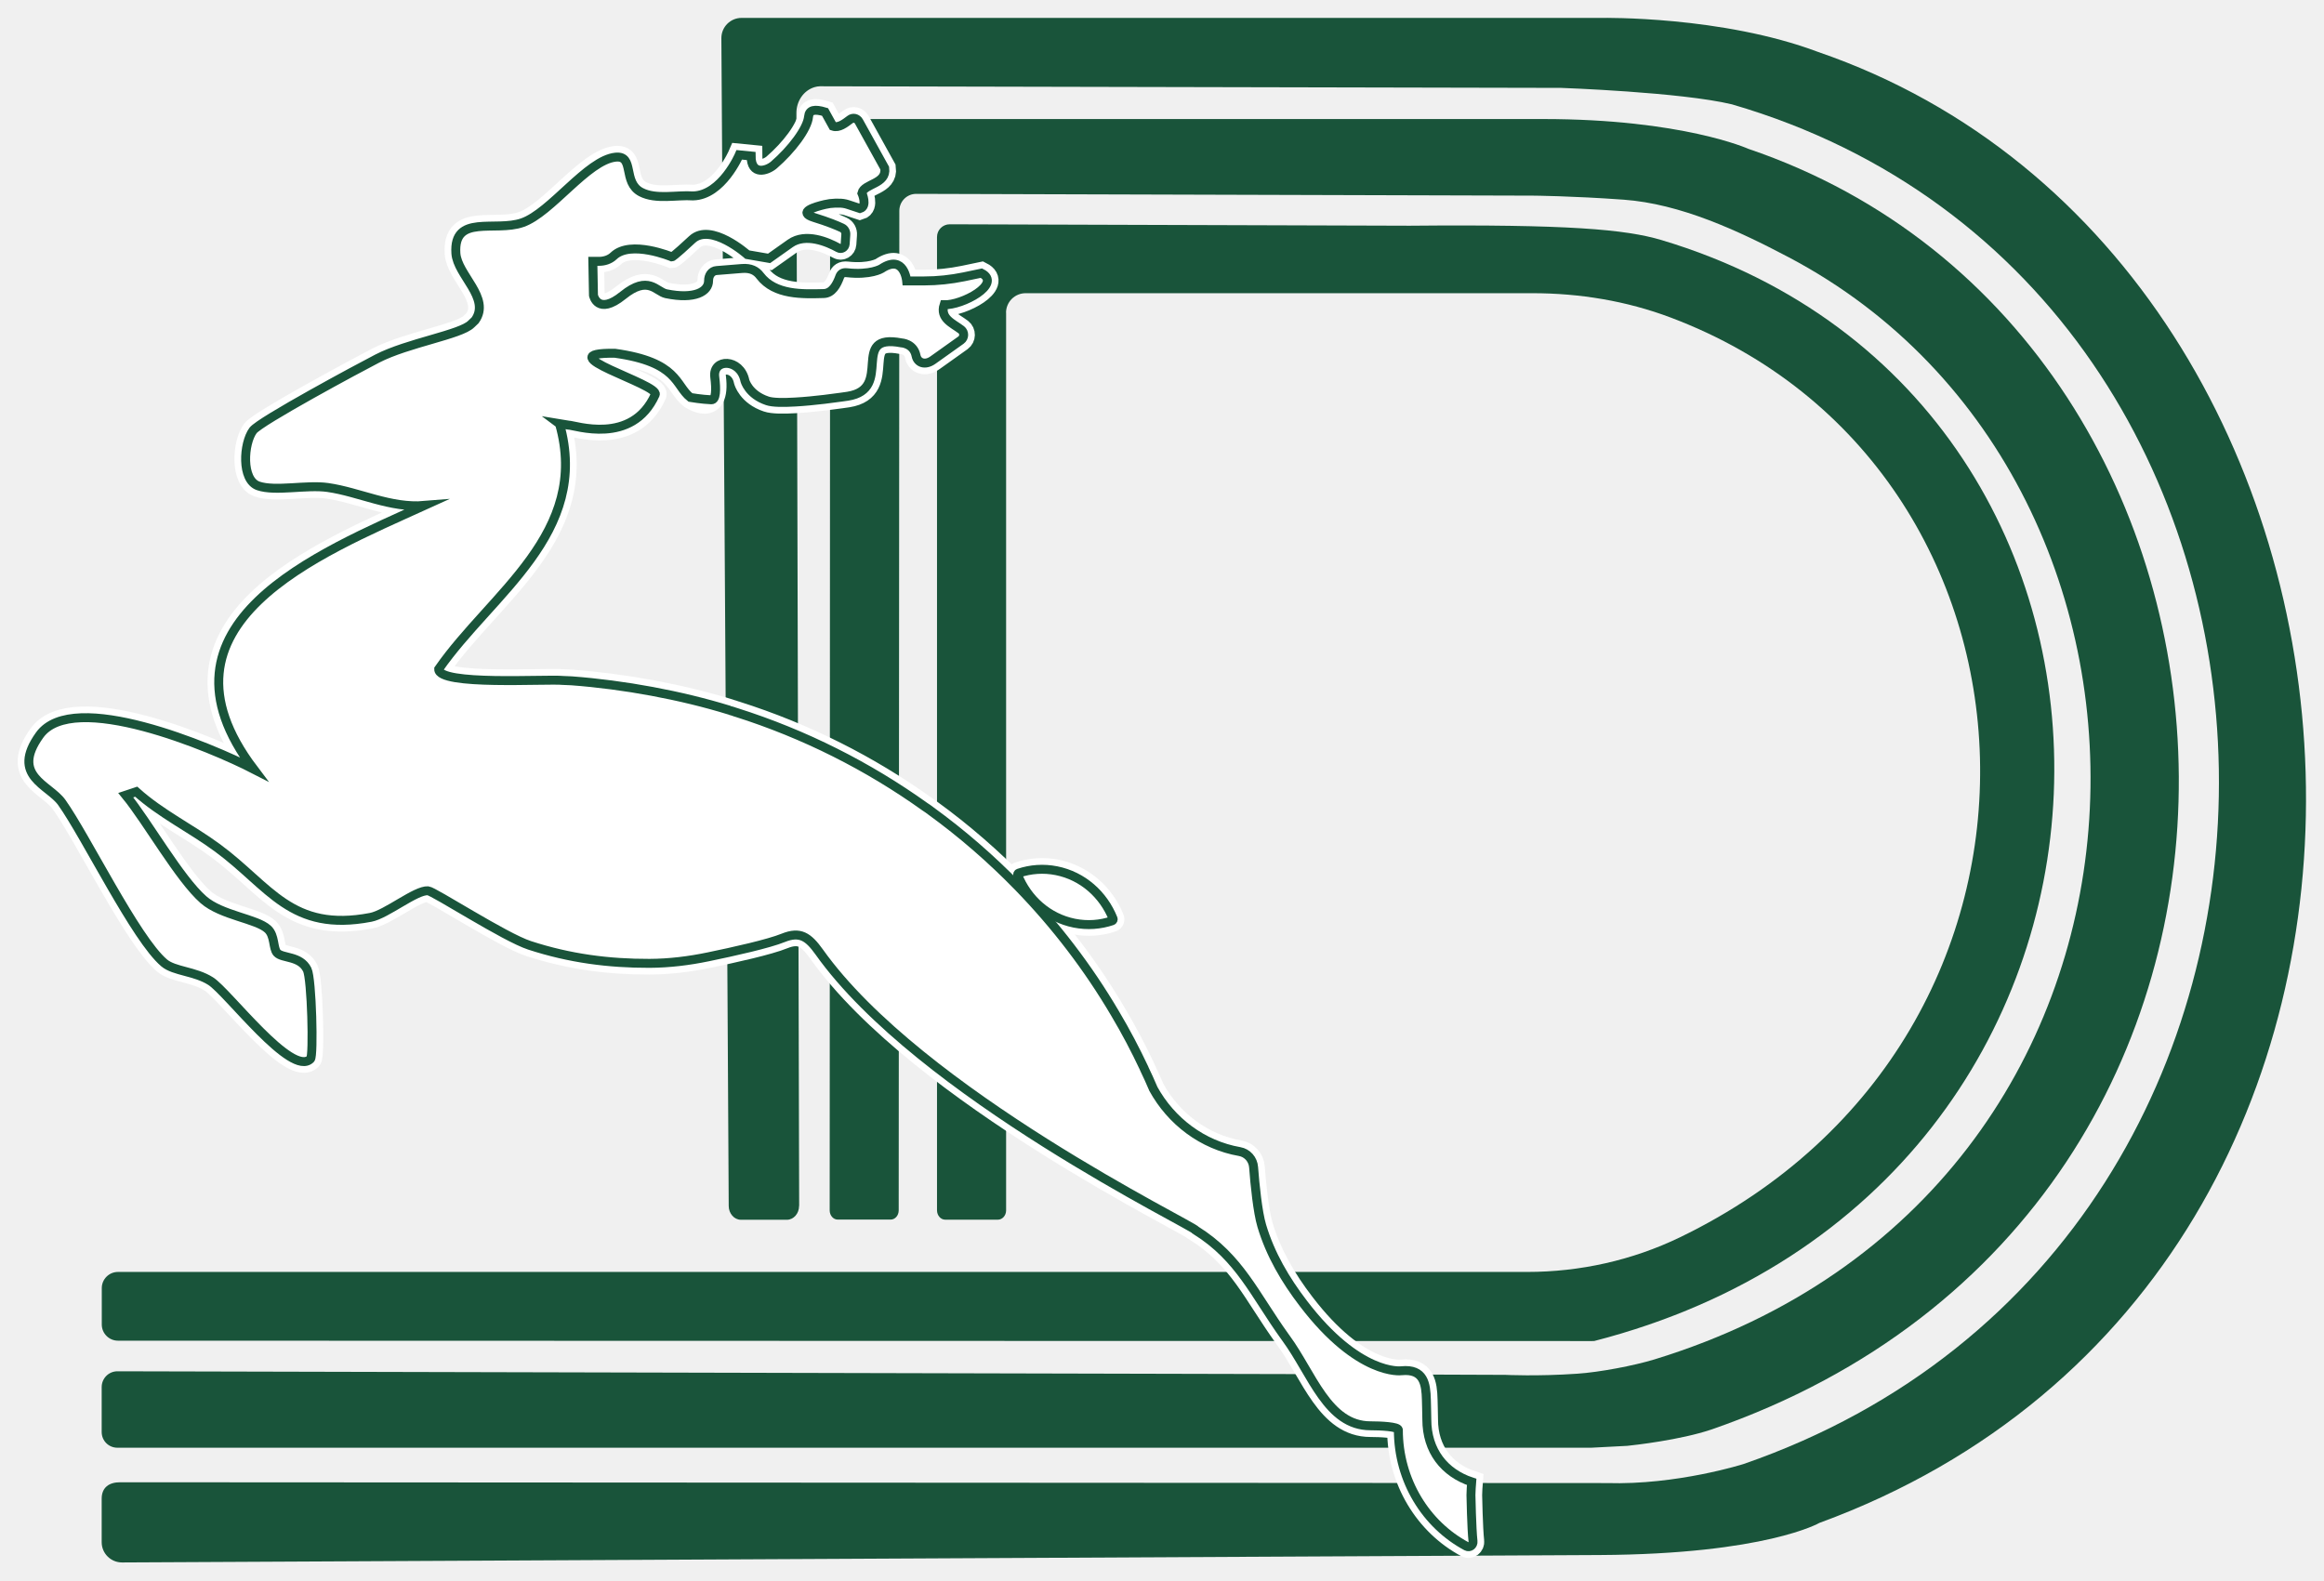
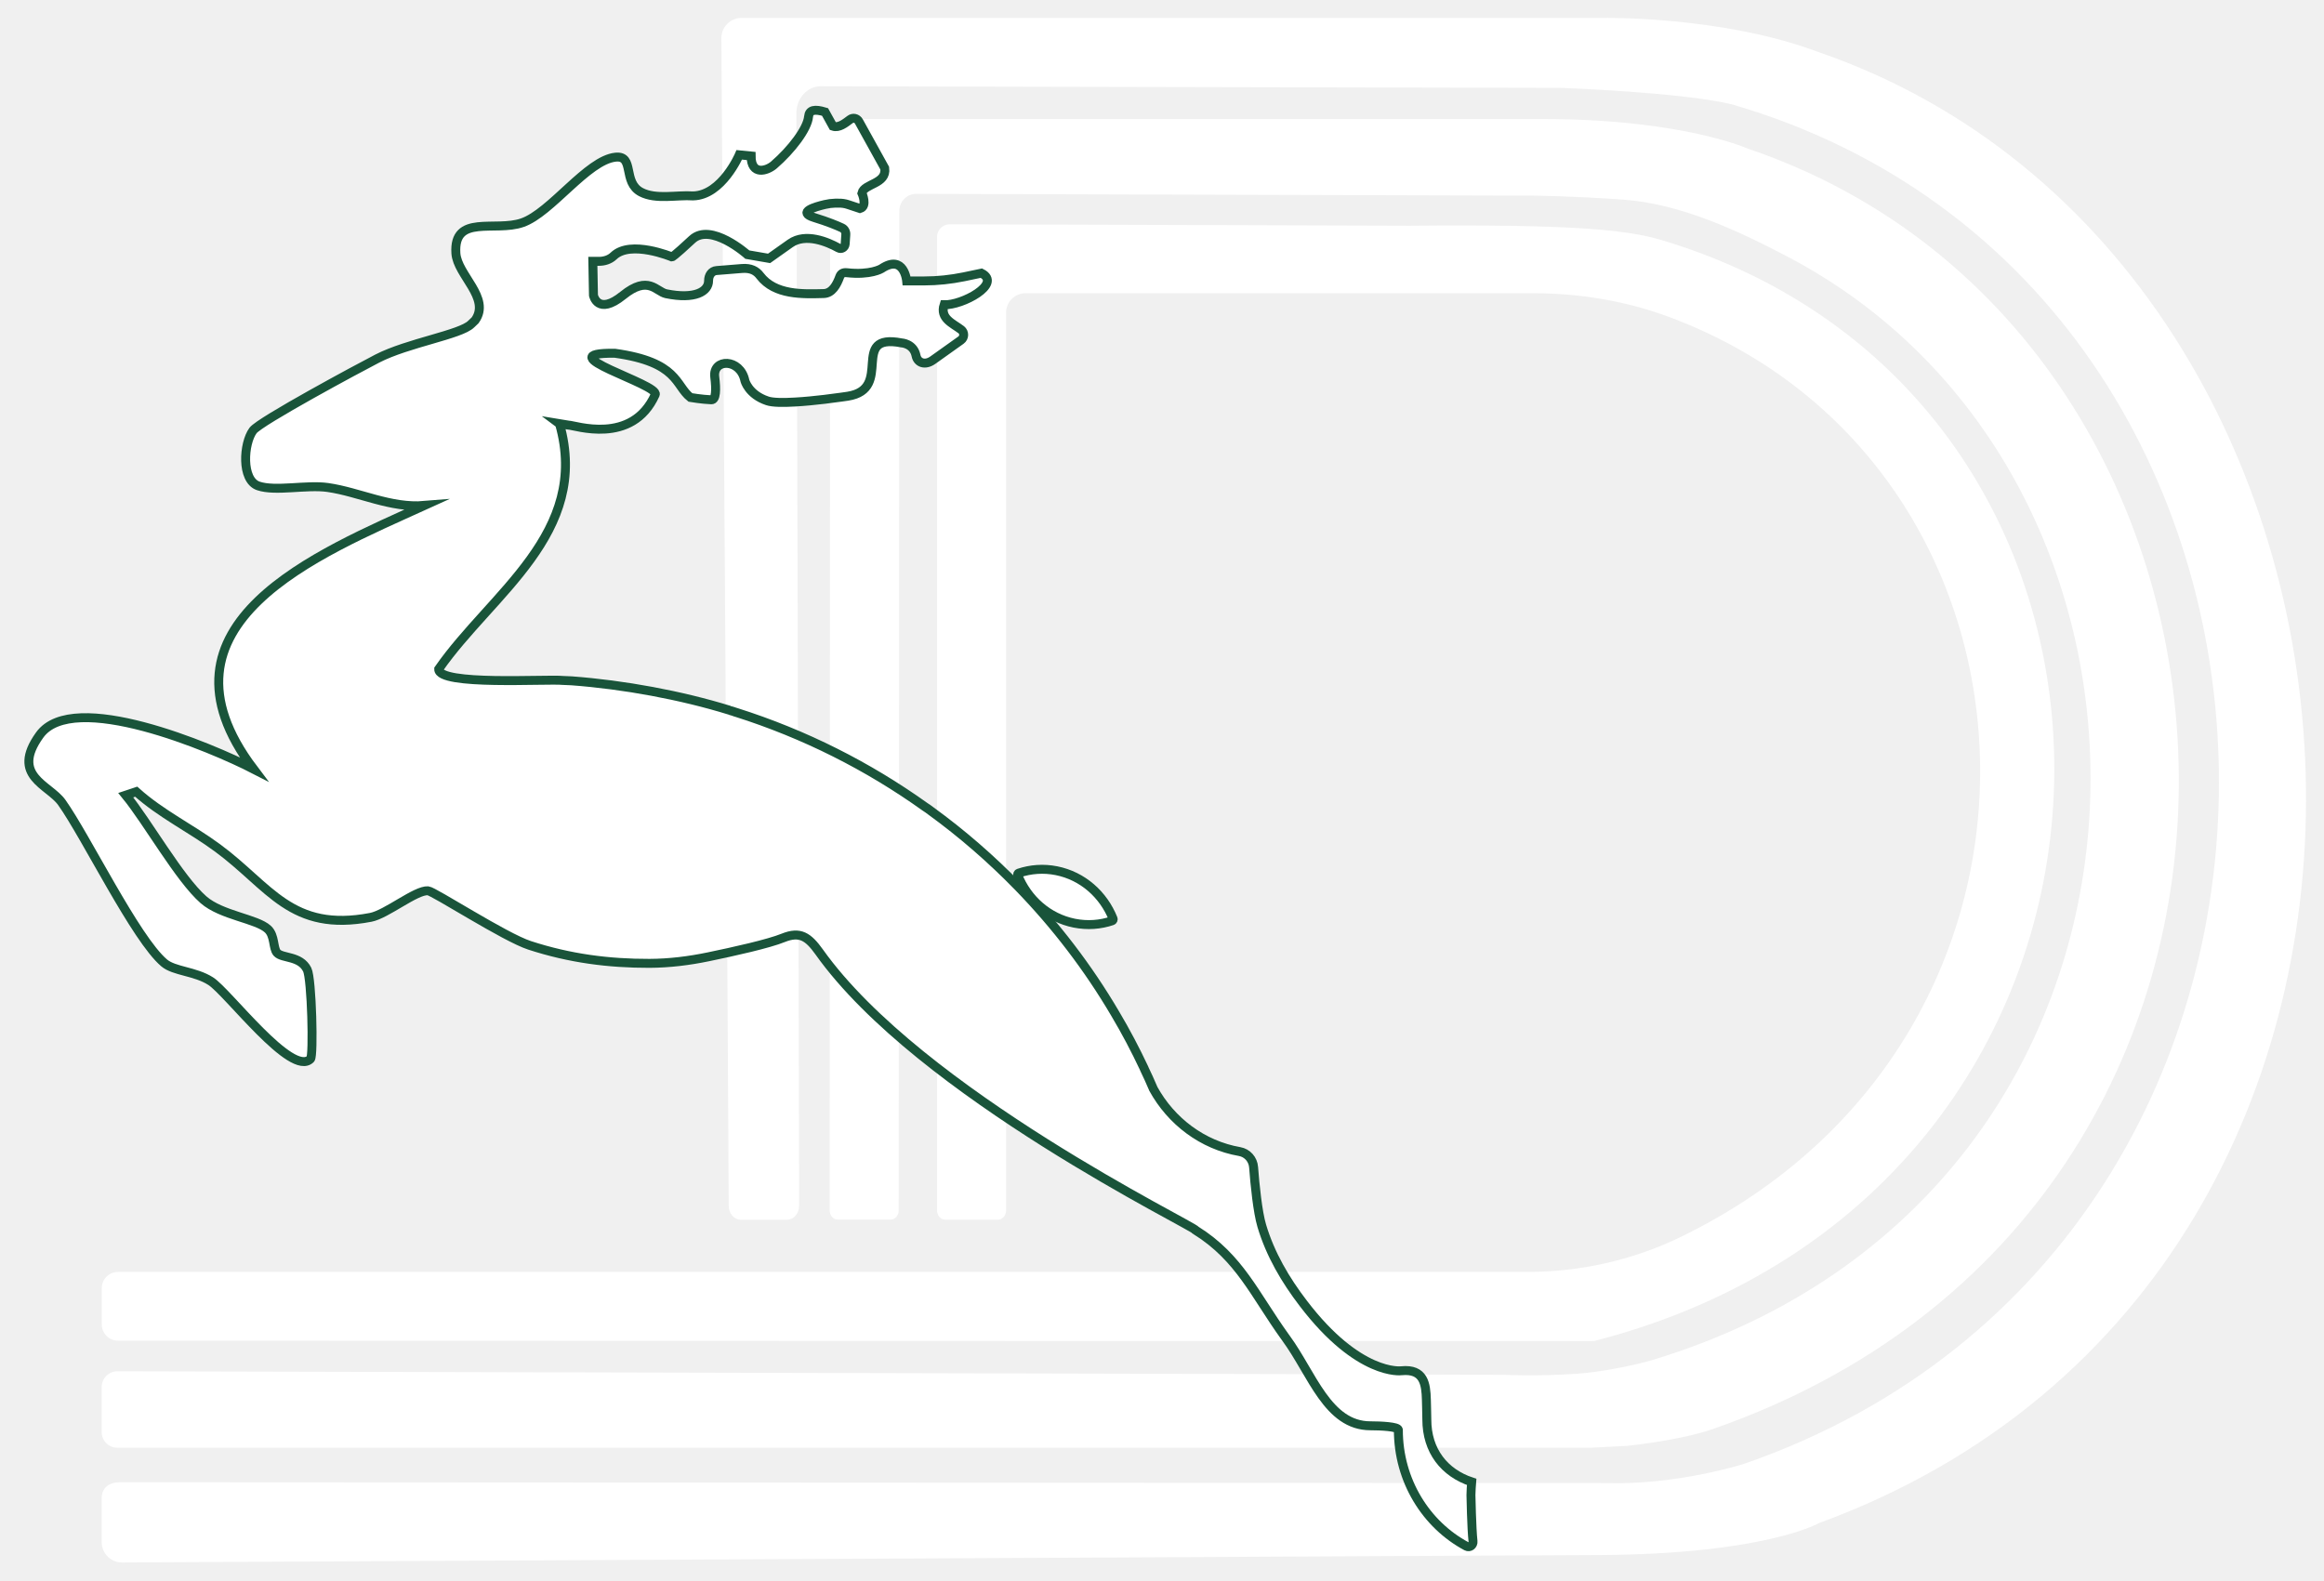
<svg xmlns="http://www.w3.org/2000/svg" viewBox="-2 84.5 259.63 176.63">
  <defs>
    <style>
      .cls-1 {
-         fill: #19543A;
+         fill: #ffffff;
      }

      .cls-2 {
        stroke: #19543A;
      }

      .cls-2, .cls-3 {
        fill: #fff;
        stroke-miterlimit: 10;
      }

      .cls-4 {
        fill: #174232;
      }

      .cls-3 {
        stroke: #fff;
-         stroke-width: 2.5px;
+         stroke-width: 2.5px; stroke-opacity: 0;
      }
    </style>
  </defs>
  <path class="cls-1" d="M98.47,108.06c0-1.05.84-1.9,1.89-1.9l68.93.2s4.27.03,10.09.45c6.36.46,12.78,3.45,18.42,6.42,47.97,25.27,46.39,104.37-14.96,123.16-2.32.71-6.2,1.44-8.62,1.6-4.48.31-8.03.13-8.03.13l-20.96-.08-134.11-.32c-.97,0-1.75.78-1.76,1.75v5.04c0,.97.78,1.75,1.75,1.75h164.67c.07,0,3.95-.2,4.02-.21.78-.08,5.9-.65,9.38-1.82,71.77-24.83,66.13-122.05,4.14-143.1,0,0-7.37-3.33-22.95-3.33h-77.44c-1.25-.08-2.51.84-2.19,2.6l-.05,119.34c0,.57.4,1.03.9,1.03h5.91c.5,0,.9-.46.9-1.03l.07-111.71Z" />
  <path class="cls-1" d="M110.39,119.45c0-.58.23-1.14.64-1.55.41-.41.97-.64,1.55-.64h56.61c5.27,0,10.52.86,15.45,2.72,44.22,16.65,47.58,80.26,1.04,102.77-5.32,2.57-11.17,3.87-17.07,3.87h-17.08s-140.35,0-140.35,0c-1,0-1.81.81-1.81,1.81v4.06c0,1,.81,1.81,1.81,1.81,0,0,145.86.04,145.91.04h16.13c.08,0,2.8.02,2.87,0,66.53-17.12,67.89-104.93,7.55-123.01-4.07-1.22-10.58-1.77-28.17-1.61l-51.37-.16c-.79,0-1.42.64-1.42,1.42v108.75c0,.58.41,1.05.92,1.05h5.88c.5,0,.92-.46.92-1.04v-100.31Z" />
  <path class="cls-4" d="M86.84,193.73c-.43.57-.86,1.14-1.28,1.71" />
  <path class="cls-1" d="M87.27,219.24c0,.86-.61,1.55-1.36,1.55h-5.14c-.75,0-1.36-.7-1.36-1.55-.02-8.79-.82-130.48-.82-130.48,0-1.25,1.01-2.26,2.26-2.26h96.15s13.37-.24,24.1,3.8c68.56,23.56,76.66,136.32.16,164.36,0,0-6.01,3.49-24.54,3.59l-165.09.83c-1.25,0-2.27-1.01-2.27-2.26v-4.87c0-1.25.83-1.84,2.08-1.83l166.07.09c7.83.24,15.28-2.13,15.28-2.13,72.51-25.12,69.5-131.3-1.3-151.92-5.69-1.37-19.09-1.84-19.09-1.84l-82.81-.18c-.18,0-.39.04-.6.1-1.25.38-2.03,1.61-2.02,2.91l.31,122.09Z" />
  <g>
    <path class="cls-3" d="M60.51,131.86c3.49,12.24-7.65,18.97-13.5,27.4-.05,1.89,12.06,1.08,13.9,1.27l.94.04c5.88.44,12.22,1.61,17.63,3.28.01,0,.06.02.13.05.19.05.38.11.56.18.03,0,.06,0,.08.02,7.63,2.42,14.73,6,21.09,10.55.23.15.44.29.64.45,3.5,2.54,6.76,5.38,9.77,8.47,4.16,4.28,7.81,9.04,10.84,14.2,1.18,1.98,2.25,4.02,3.23,6.1.01.01.02.04.02.06.35.71.66,1.43.97,2.14,0,.02.01.04.02.06,2.01,3.67,5.53,6.32,9.66,7.04.85.15,1.5.87,1.56,1.77.14,1.9.45,4.98.91,6.52.96,3.22,2.65,6.07,4.64,8.67,6.19,8.12,10.9,7.54,10.96,7.53,2.54-.25,2.74,1.51,2.79,3.22,0,.07.05,1.72.05,2.22,0,3.52,1.97,5.97,5.01,6.98-.04.49-.07.98-.08,1.47,0,0,.07,3.77.23,5.16.05.43-.37.75-.73.56-4.51-2.41-7.61-7.33-7.61-13,0-.37-2-.46-3.12-.46-4.79,0-6.51-5.8-9.42-9.77l-.13-.18c-3.42-4.76-5.05-8.81-9.94-11.88-.09-.46-30.84-15.29-42.09-31.11-1.22-1.7-2.13-2.34-4.02-1.58-1.61.66-5.56,1.54-8.37,2.12-2.17.45-4.36.72-6.57.73-4.56.01-8.91-.55-13.39-2.01-2.78-.9-10.72-6.06-11.36-6.1-1.36-.09-4.65,2.64-6.4,2.97-8.9,1.71-11.25-3.45-17.11-7.76-2.99-2.2-6.31-3.79-9.08-6.28l-1.17.39c2.45,3,5.99,9.32,8.68,11.68,2.02,1.77,5.95,2.12,7.2,3.29.79.74.56,2.13,1.02,2.64.59.65,2.59.31,3.37,1.88.51,1.02.72,9.64.37,9.98-2.1,2.09-9.22-7.46-11.15-8.69-1.75-1.12-4.08-1.09-5.2-2.04-3.18-2.69-8.72-14.11-11.44-17.93-1.43-2-5.76-2.95-2.47-7.53,3.73-5.19,19.24,1.41,23.91,3.81-12.3-16.26,7.35-24.13,19.08-29.46-3.79.32-7.26-1.5-10.8-2.01-2.37-.34-5.86.48-7.77-.18s-1.65-4.75-.58-6.19c.78-1.04,11.85-6.99,13.87-8.03,3.43-1.77,9.32-2.67,10.5-3.86l.44-.42c1.77-2.49-1.98-5.04-2.15-7.48-.29-4.43,4.38-2.36,7.43-3.43,3.2-1.11,7.26-7,10.41-7.32,2.16-.22.74,2.81,2.85,3.91,1.67.87,3.99.29,5.81.42,3.23-.07,5.16-4.59,5.16-4.59l1.32.13c0,2.23,1.78,1.66,2.54,1.01,1.97-1.7,3.76-4.05,3.88-5.41.07-.76.68-.87,1.84-.52l.88,1.59c.67.23,1.37-.34,1.92-.75.33-.25.78-.14.98.22l2.89,5.22c.25,1.78-2.3,1.71-2.55,2.78,0,0,.66,1.48-.21,1.73l-1.33-.44c-.35-.12-.71-.17-1.08-.16h-.38c-.38.01-.76.06-1.14.15-1.11.26-3.13.85-1.21,1.45,1.59.49,2.59.91,3.12,1.16.29.13.46.44.43.77l-.07,1.03c-.03.39-.43.63-.76.44-1.19-.66-3.65-1.72-5.38-.5l-2.36,1.67-2.43-.42s-4.08-3.64-6.17-1.69-2.25,1.95-2.25,1.95c0,0-4.62-1.94-6.52-.11-.44.42-1.05.6-1.64.6h-.68l.07,3.8s.46,2.3,3.3,0c2.85-2.3,3.69-.42,4.82-.18,3.2.66,4.75-.24,4.74-1.46,0-.58.33-1.09.89-1.13l2.84-.23c1-.08,1.61.26,2.02.81,1.66,2.18,4.78,2.05,7.1,1.99.95-.02,1.47-.97,1.81-1.9.11-.29.33-.48.78-.43,2.66.3,3.87-.45,3.87-.45,2.54-1.69,2.82,1.37,2.82,1.37h1.95c1.49,0,2.98-.16,4.44-.46l1.96-.41c2.36,1.19-2.16,3.62-4.17,3.53-.5,1.54,1,2.09,1.91,2.79.38.29.37.88-.02,1.16l-3.13,2.23c-.92.66-1.74.28-1.89-.48-.27-1.38-1.64-1.44-1.64-1.44-5.87-1.12-.79,5.14-5.99,5.96,0,0-1.13.17-2.61.35-1.01.12-2.19.24-3.27.3-1.33.08-2.52.07-3.1-.13-2.11-.7-2.51-2.25-2.51-2.25-.52-2.53-3.63-2.5-3.37-.42.57,4.56-2.71,2.29-2.71,2.29-1.72-1.36-1.32-3.95-8.44-4.94-7.91-.09,5.03,3.47,4.51,4.62-2.58,5.74-9.04,3.39-9.7,3.41l-1.03-.17Z" />
    <path class="cls-3" d="M122.35,187.15c.04.09-.01.2-.1.23-1.32.45-2.77.56-4.23.27-2.94-.59-5.24-2.67-6.32-5.36-.04-.09.01-.2.1-.23,1.33-.45,2.78-.56,4.23-.27,2.94.59,5.24,2.67,6.32,5.36Z" />
  </g>
  <g>
    <path class="cls-2" d="M60.51,131.86c3.49,12.24-7.65,18.97-13.5,27.4-.05,1.89,12.06,1.08,13.9,1.27l.94.04c5.88.44,12.22,1.61,17.63,3.28.01,0,.06.02.13.05.19.05.38.11.56.18.03,0,.06,0,.08.02,7.63,2.42,14.73,6,21.09,10.55.23.15.44.29.64.45,3.5,2.54,6.76,5.38,9.77,8.47,4.16,4.28,7.81,9.04,10.84,14.2,1.18,1.98,2.25,4.02,3.23,6.1.01.01.02.04.02.06.35.71.66,1.43.97,2.14,0,.02.01.04.02.06,2.01,3.67,5.53,6.32,9.66,7.04.85.15,1.5.87,1.56,1.77.14,1.9.45,4.98.91,6.52.96,3.22,2.65,6.07,4.64,8.67,6.19,8.12,10.9,7.54,10.96,7.53,2.54-.25,2.74,1.51,2.79,3.22,0,.07.05,1.72.05,2.22,0,3.52,1.97,5.97,5.01,6.98-.04.49-.07.98-.08,1.47,0,0,.07,3.77.23,5.16.05.43-.37.75-.73.56-4.51-2.41-7.61-7.33-7.61-13,0-.37-2-.46-3.12-.46-4.79,0-6.51-5.8-9.42-9.77l-.13-.18c-3.42-4.76-5.05-8.81-9.94-11.88-.09-.46-30.84-15.29-42.09-31.11-1.22-1.7-2.13-2.34-4.02-1.58-1.61.66-5.56,1.54-8.37,2.12-2.17.45-4.36.72-6.57.73-4.56.01-8.91-.55-13.39-2.01-2.78-.9-10.72-6.06-11.36-6.1-1.36-.09-4.65,2.64-6.4,2.97-8.9,1.71-11.25-3.45-17.11-7.76-2.99-2.2-6.31-3.79-9.08-6.28l-1.17.39c2.45,3,5.99,9.32,8.68,11.68,2.02,1.77,5.95,2.12,7.2,3.29.79.74.56,2.13,1.02,2.64.59.65,2.59.31,3.37,1.88.51,1.02.72,9.64.37,9.98-2.1,2.09-9.22-7.46-11.15-8.69-1.75-1.12-4.08-1.09-5.2-2.04-3.18-2.69-8.72-14.11-11.44-17.93-1.43-2-5.76-2.95-2.47-7.53,3.73-5.19,19.24,1.41,23.91,3.81-12.3-16.26,7.35-24.13,19.08-29.46-3.79.32-7.26-1.5-10.8-2.01-2.37-.34-5.86.48-7.77-.18s-1.65-4.75-.58-6.19c.78-1.04,11.85-6.99,13.87-8.03,3.43-1.77,9.32-2.67,10.5-3.86l.44-.42c1.77-2.49-1.98-5.04-2.15-7.48-.29-4.43,4.38-2.36,7.43-3.43,3.2-1.11,7.26-7,10.41-7.32,2.16-.22.74,2.81,2.85,3.91,1.67.87,3.99.29,5.81.42,3.23-.07,5.16-4.59,5.16-4.59l1.32.13c0,2.23,1.78,1.66,2.54,1.01,1.97-1.7,3.76-4.05,3.88-5.41.07-.76.68-.87,1.84-.52l.88,1.59c.67.23,1.37-.34,1.92-.75.33-.25.78-.14.98.22l2.89,5.22c.25,1.78-2.3,1.71-2.55,2.78,0,0,.66,1.48-.21,1.73l-1.33-.44c-.35-.12-.71-.17-1.08-.16h-.38c-.38.01-.76.06-1.14.15-1.11.26-3.13.85-1.21,1.45,1.59.49,2.59.91,3.12,1.16.29.13.46.44.43.77l-.07,1.03c-.03.39-.43.63-.76.44-1.19-.66-3.65-1.72-5.38-.5l-2.36,1.67-2.43-.42s-4.08-3.64-6.17-1.69-2.25,1.95-2.25,1.95c0,0-4.62-1.94-6.52-.11-.44.42-1.05.6-1.64.6h-.68l.07,3.8s.46,2.3,3.3,0c2.85-2.3,3.69-.42,4.82-.18,3.2.66,4.75-.24,4.74-1.46,0-.58.33-1.09.89-1.13l2.84-.23c1-.08,1.61.26,2.02.81,1.66,2.18,4.78,2.05,7.1,1.99.95-.02,1.47-.97,1.81-1.9.11-.29.33-.48.78-.43,2.66.3,3.87-.45,3.87-.45,2.54-1.69,2.82,1.37,2.82,1.37h1.95c1.49,0,2.98-.16,4.44-.46l1.96-.41c2.36,1.19-2.16,3.62-4.17,3.53-.5,1.54,1,2.09,1.91,2.79.38.29.37.88-.02,1.16l-3.13,2.23c-.92.66-1.74.28-1.89-.48-.27-1.38-1.64-1.44-1.64-1.44-5.87-1.12-.79,5.14-5.99,5.96,0,0-1.13.17-2.61.35-1.01.12-2.19.24-3.27.3-1.33.08-2.52.07-3.1-.13-2.11-.7-2.51-2.25-2.51-2.25-.52-2.53-3.63-2.5-3.37-.42.18,1.43.14,2.57-.38,2.55-1.06-.04-2.34-.26-2.34-.26-1.72-1.36-1.32-3.95-8.44-4.94-7.91-.09,5.03,3.47,4.51,4.62-2.58,5.74-9.04,3.39-9.7,3.41l-1.03-.17Z" />
    <path class="cls-2" d="M122.35,187.15c.04.09-.01.2-.1.23-1.32.45-2.77.56-4.23.27-2.94-.59-5.24-2.67-6.32-5.36-.04-.09.01-.2.1-.23,1.33-.45,2.78-.56,4.23-.27,2.94.59,5.24,2.67,6.32,5.36Z" />
  </g>
</svg>
